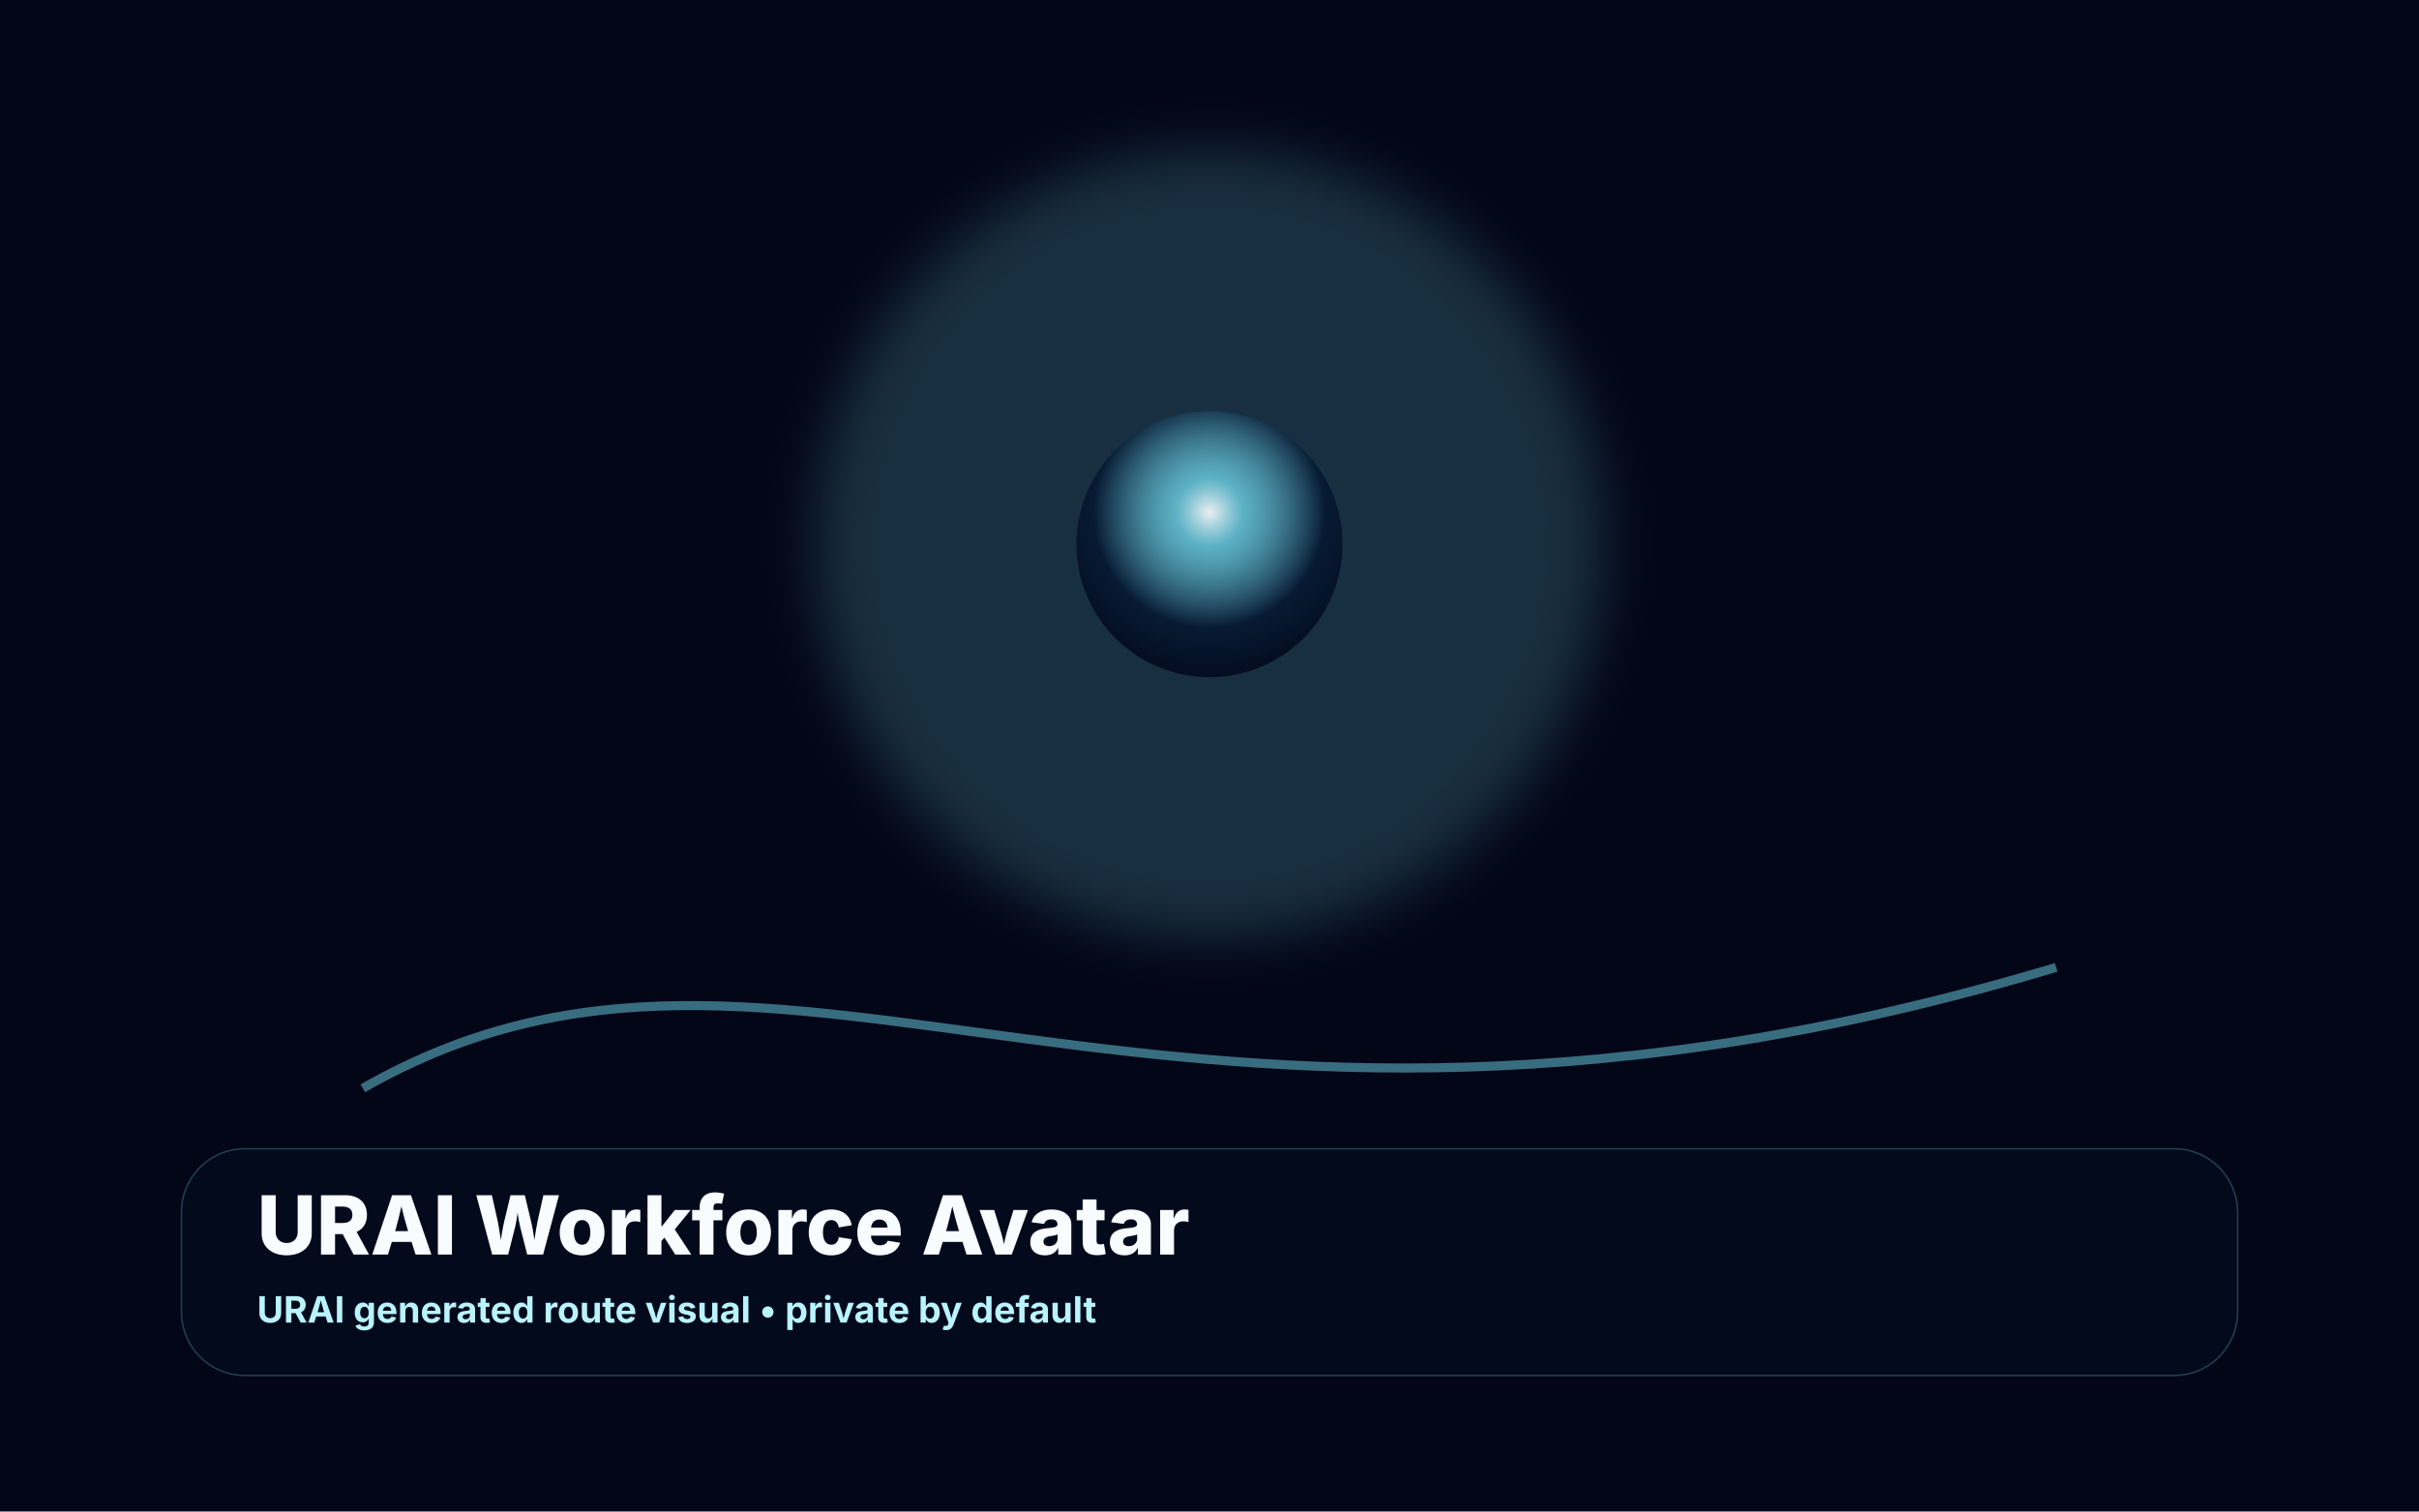
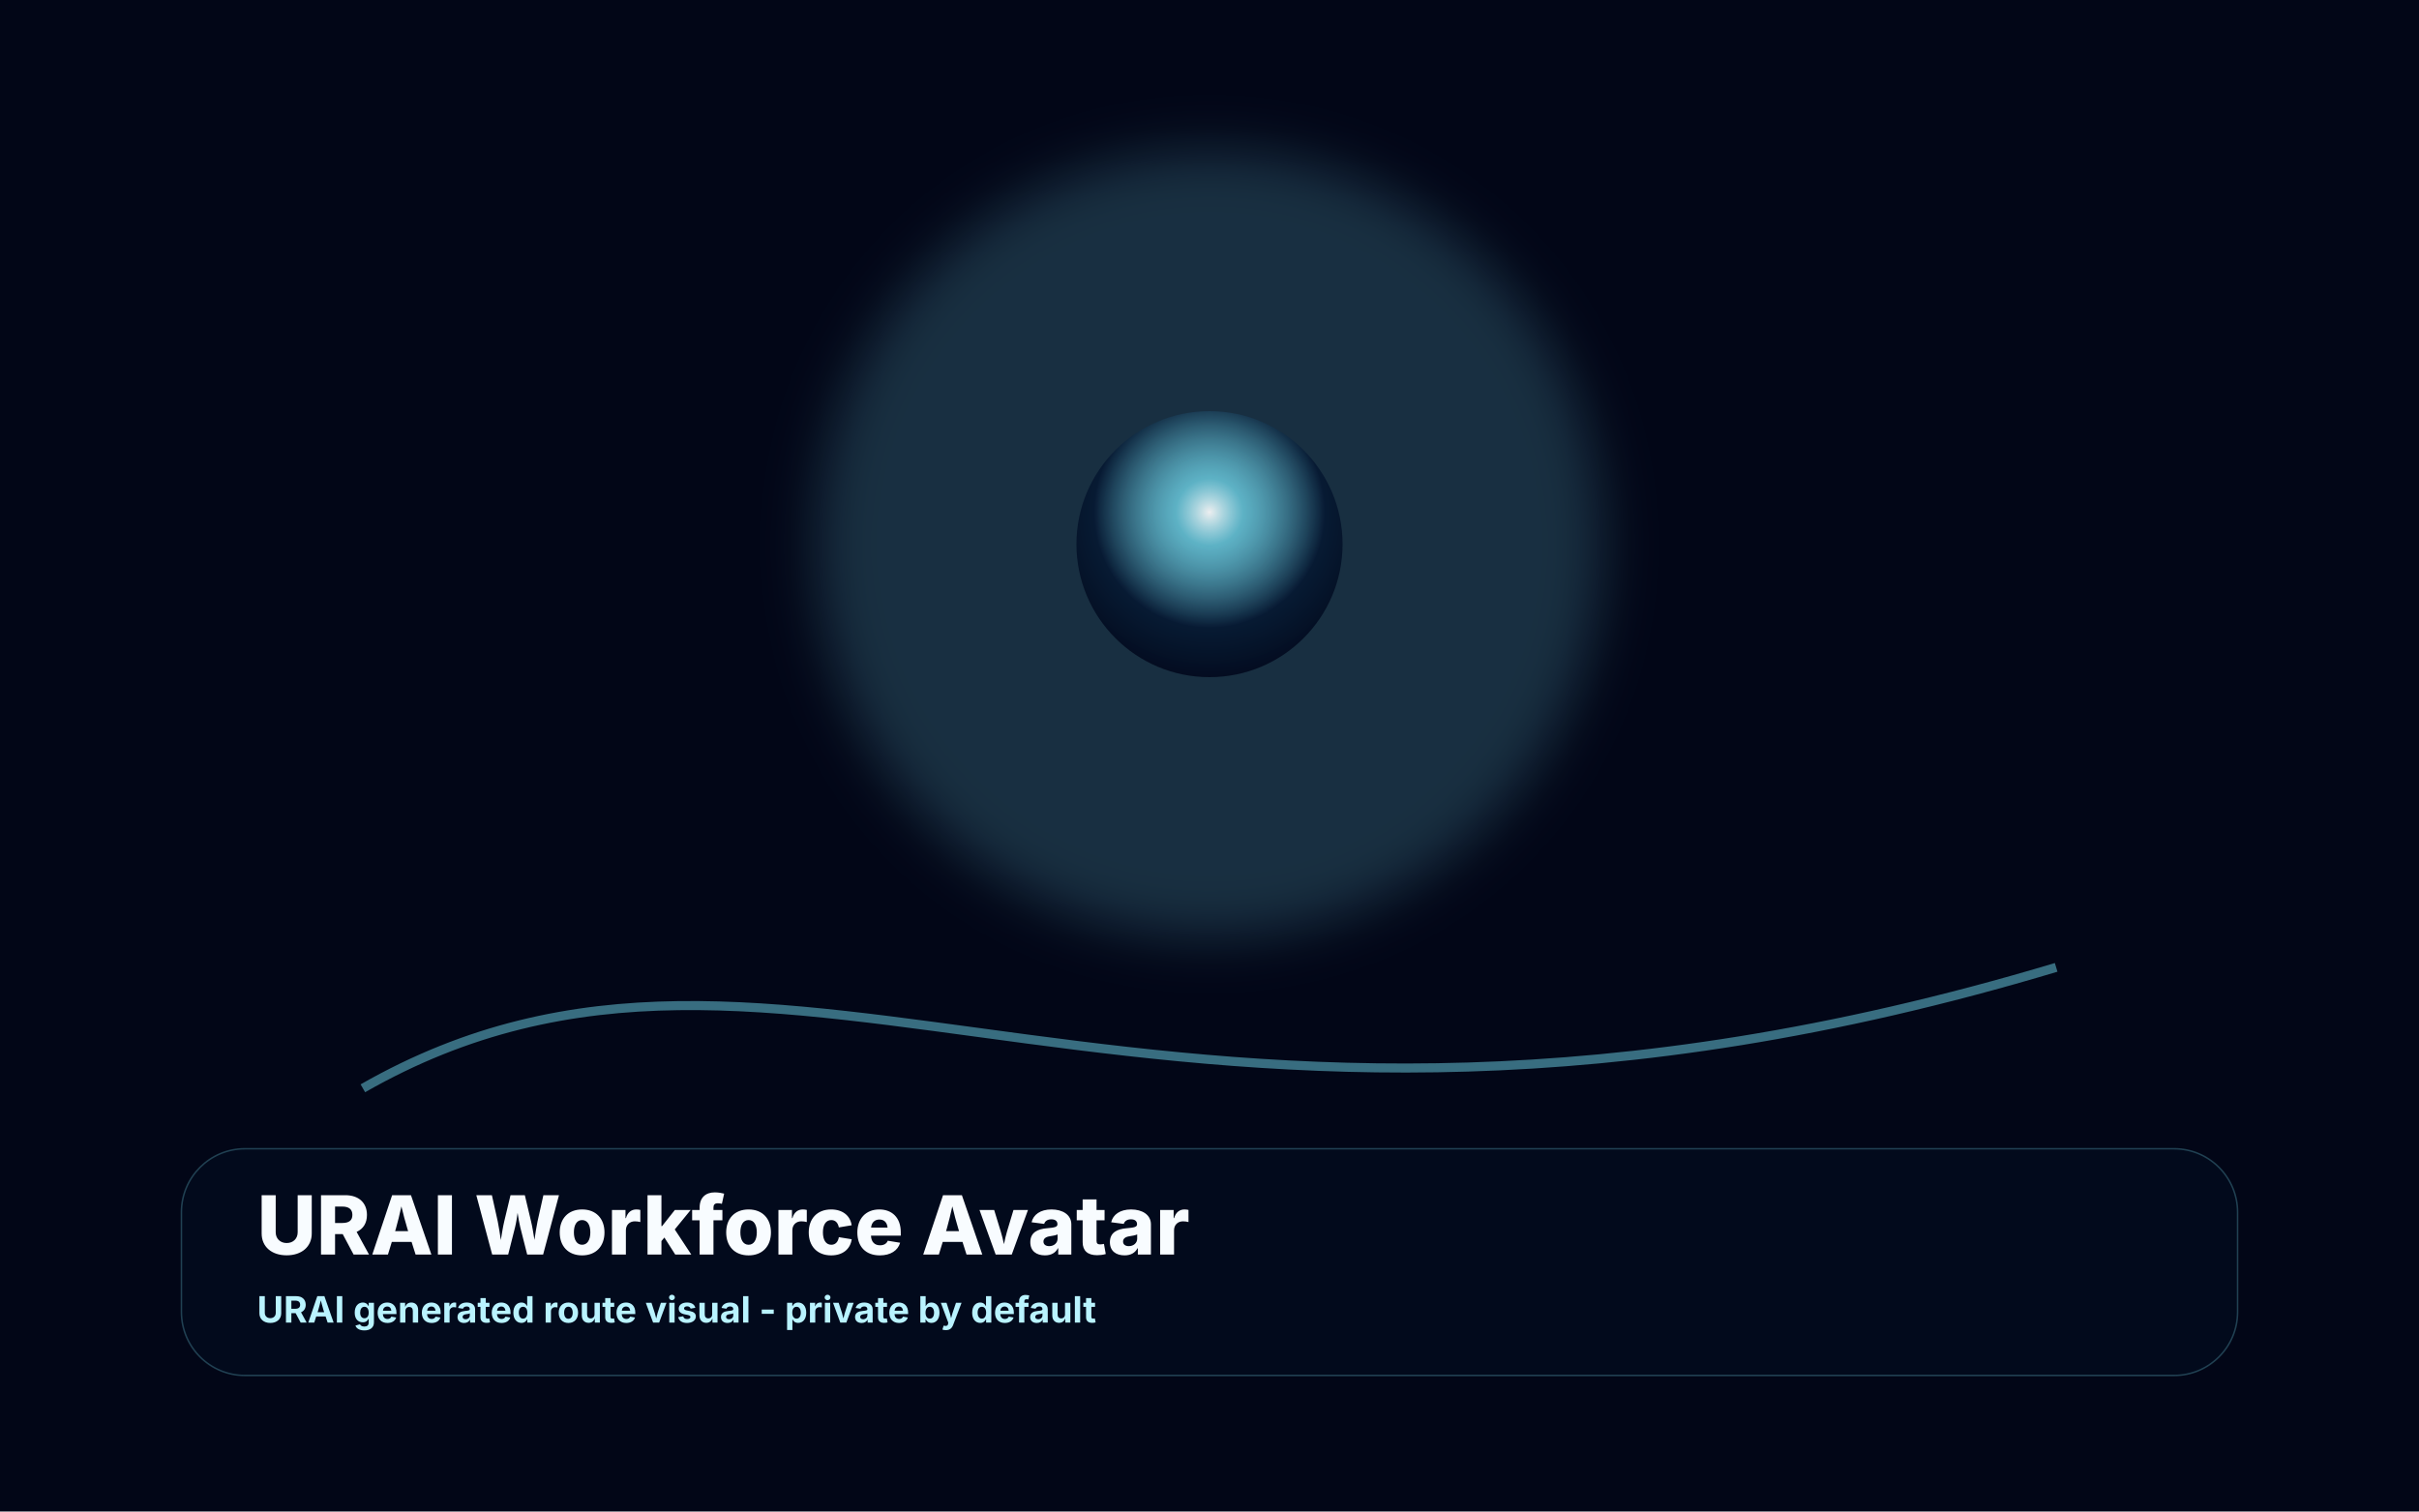
<svg xmlns="http://www.w3.org/2000/svg" viewBox="0 0 1600 1000" role="img" aria-label="URAI Workforce Avatar">
  <defs>
    <radialGradient id="g" cx="50%" cy="38%" r="70%">
      <stop offset="0" stop-color="#ffffff" stop-opacity=".92" />
      <stop offset=".18" stop-color="#7beafe" stop-opacity=".7" />
      <stop offset=".62" stop-color="#071a33" stop-opacity=".98" />
      <stop offset="1" stop-color="#020617" />
    </radialGradient>
    <filter id="blur">
      <feGaussianBlur stdDeviation="18" />
    </filter>
  </defs>
  <rect width="1600" height="1000" fill="#020617" />
  <circle cx="800" cy="360" r="260" fill="#7beafe" opacity=".18" filter="url(#blur)" />
  <circle cx="800" cy="360" r="88" fill="url(#g)" />
  <path d="M240 720 C520 560 760 820 1360 640" fill="none" stroke="#7beafe" stroke-width="6" opacity=".45" />
  <rect x="120" y="760" width="1360" height="150" rx="42" fill="#030b1d" opacity=".78" stroke="#7beafe" stroke-opacity=".32" />
  <text x="170" y="830" font-family="Inter,Arial,sans-serif" font-size="54" font-weight="800" fill="#f8fcff">URAI Workforce Avatar</text>
-   <text x="170" y="875" font-family="Inter,Arial,sans-serif" font-size="24" font-weight="700" fill="#b9f3ff">URAI generated route visual • private by default</text>
+   <text x="170" y="875" font-family="Inter,Arial,sans-serif" font-size="24" font-weight="700" fill="#b9f3ff">URAI generated route visual - private by default</text>
</svg>
